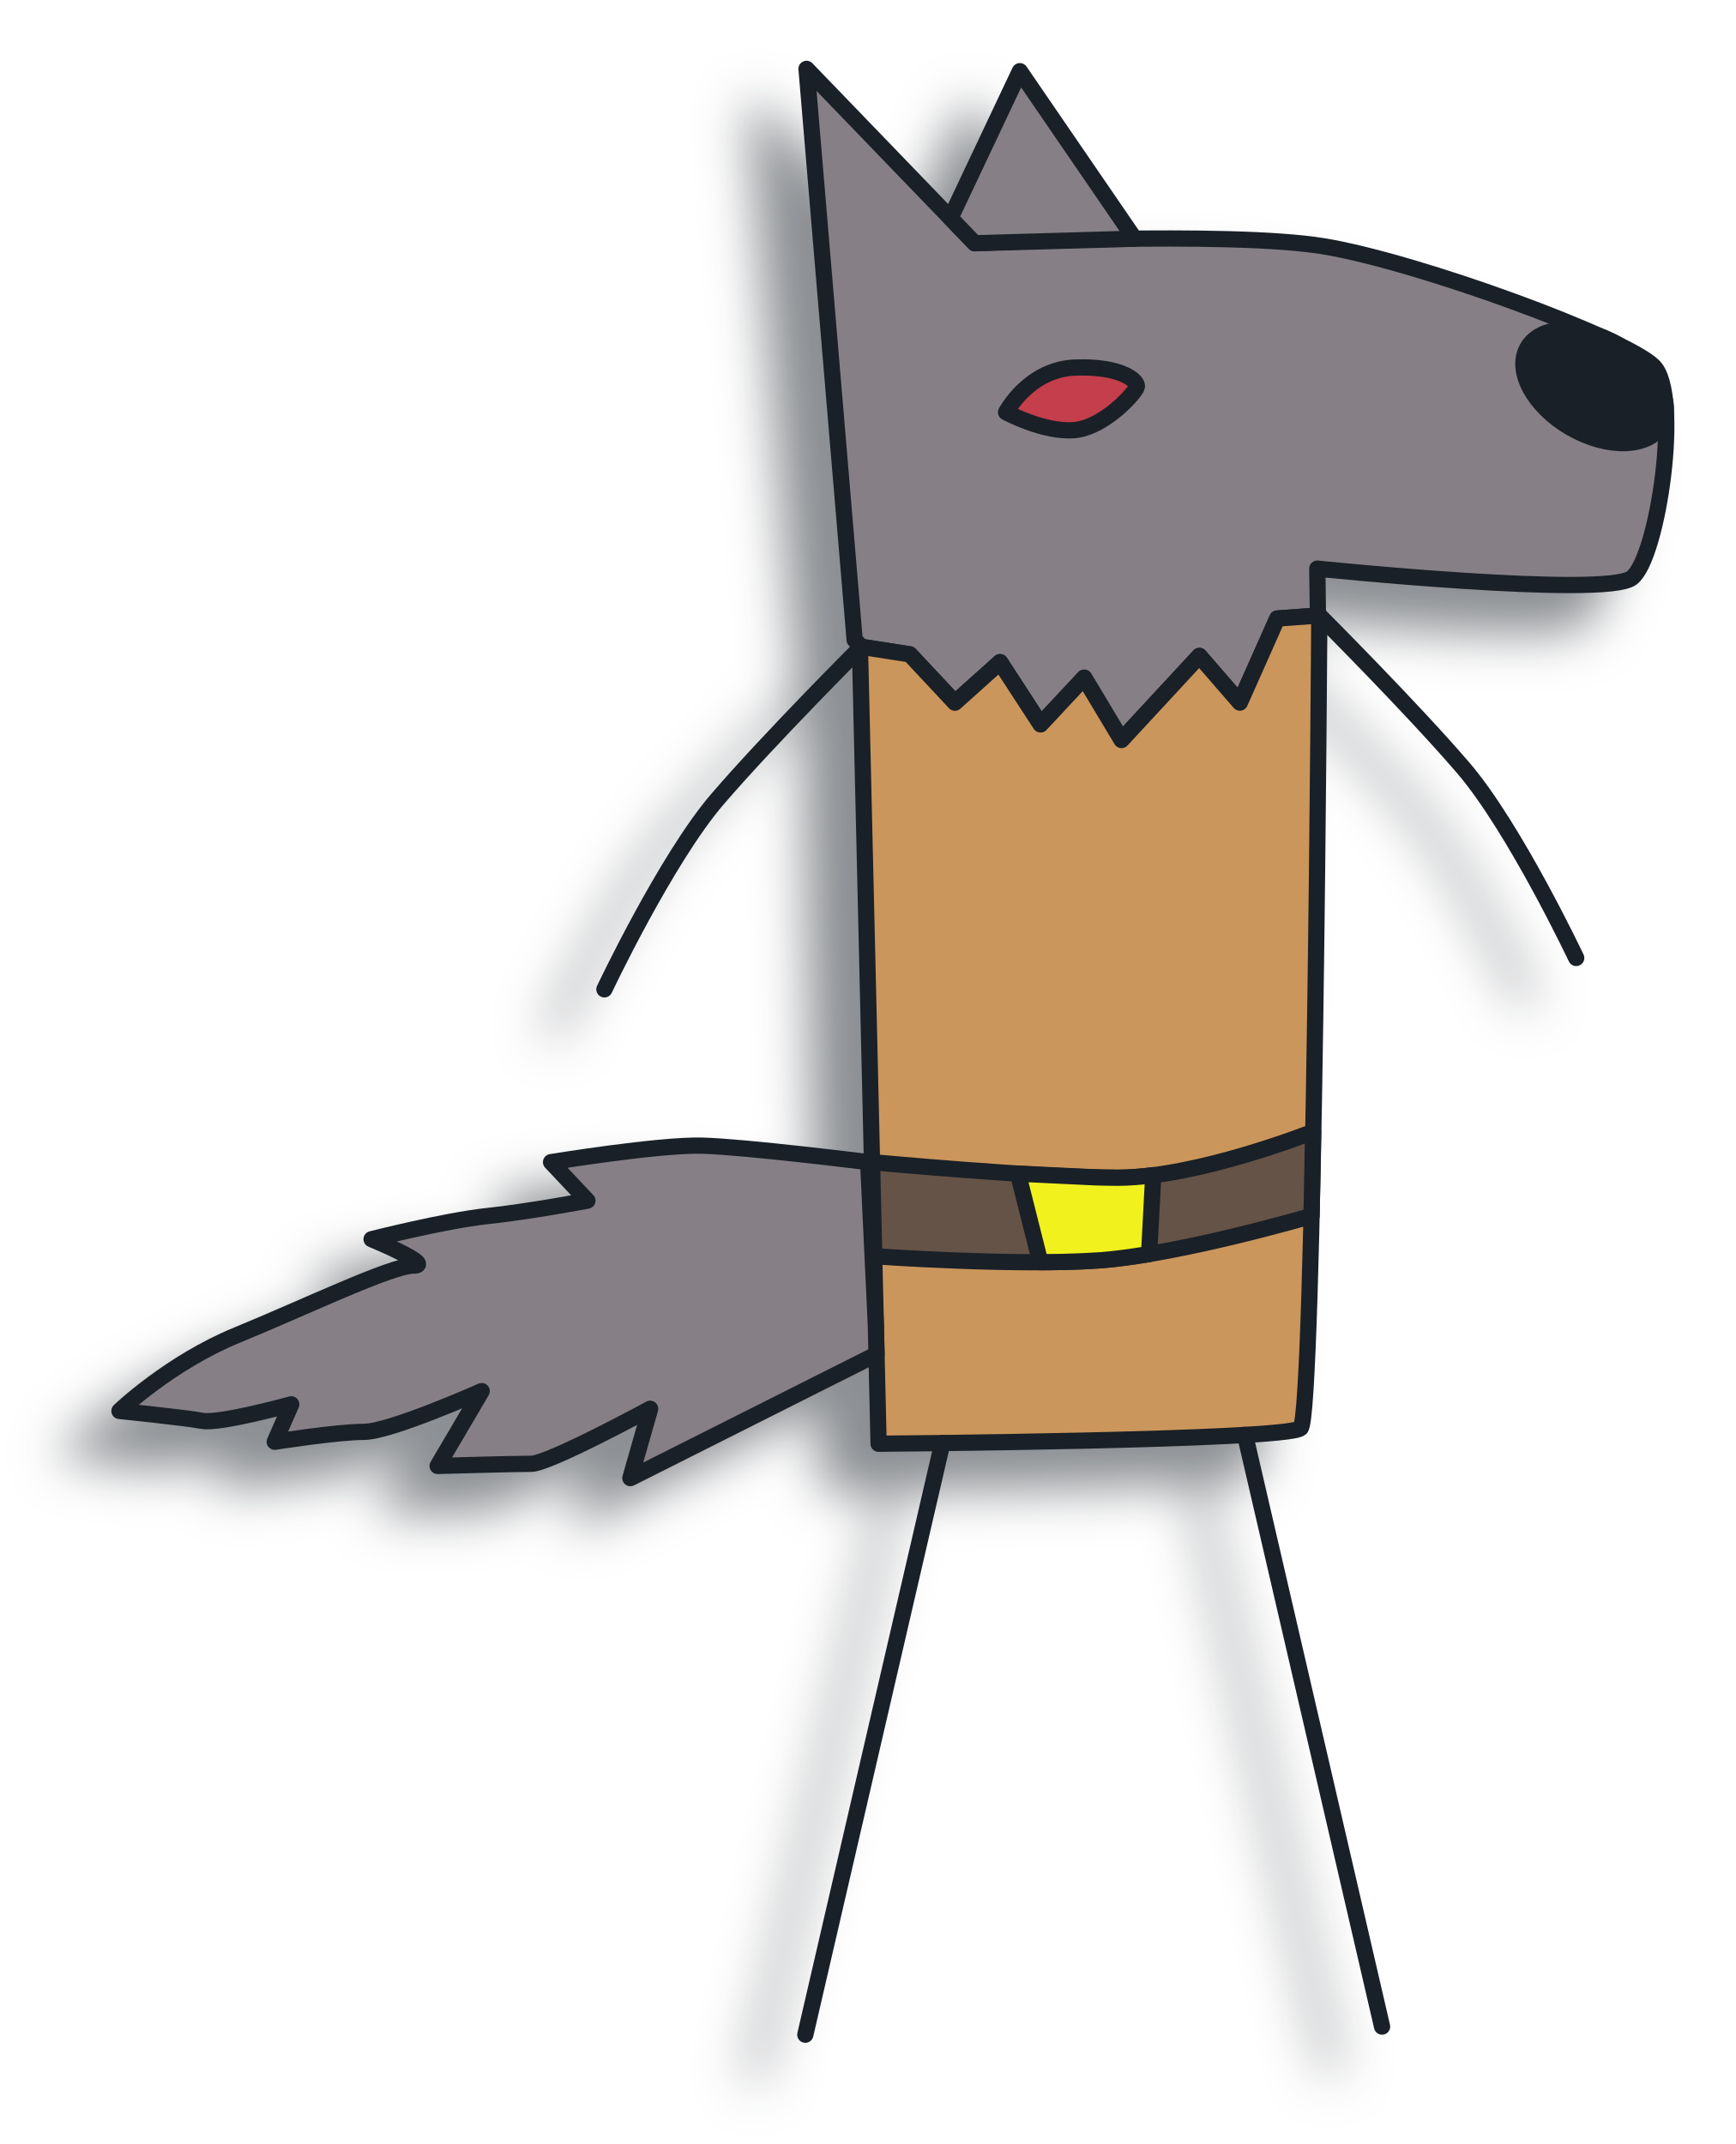
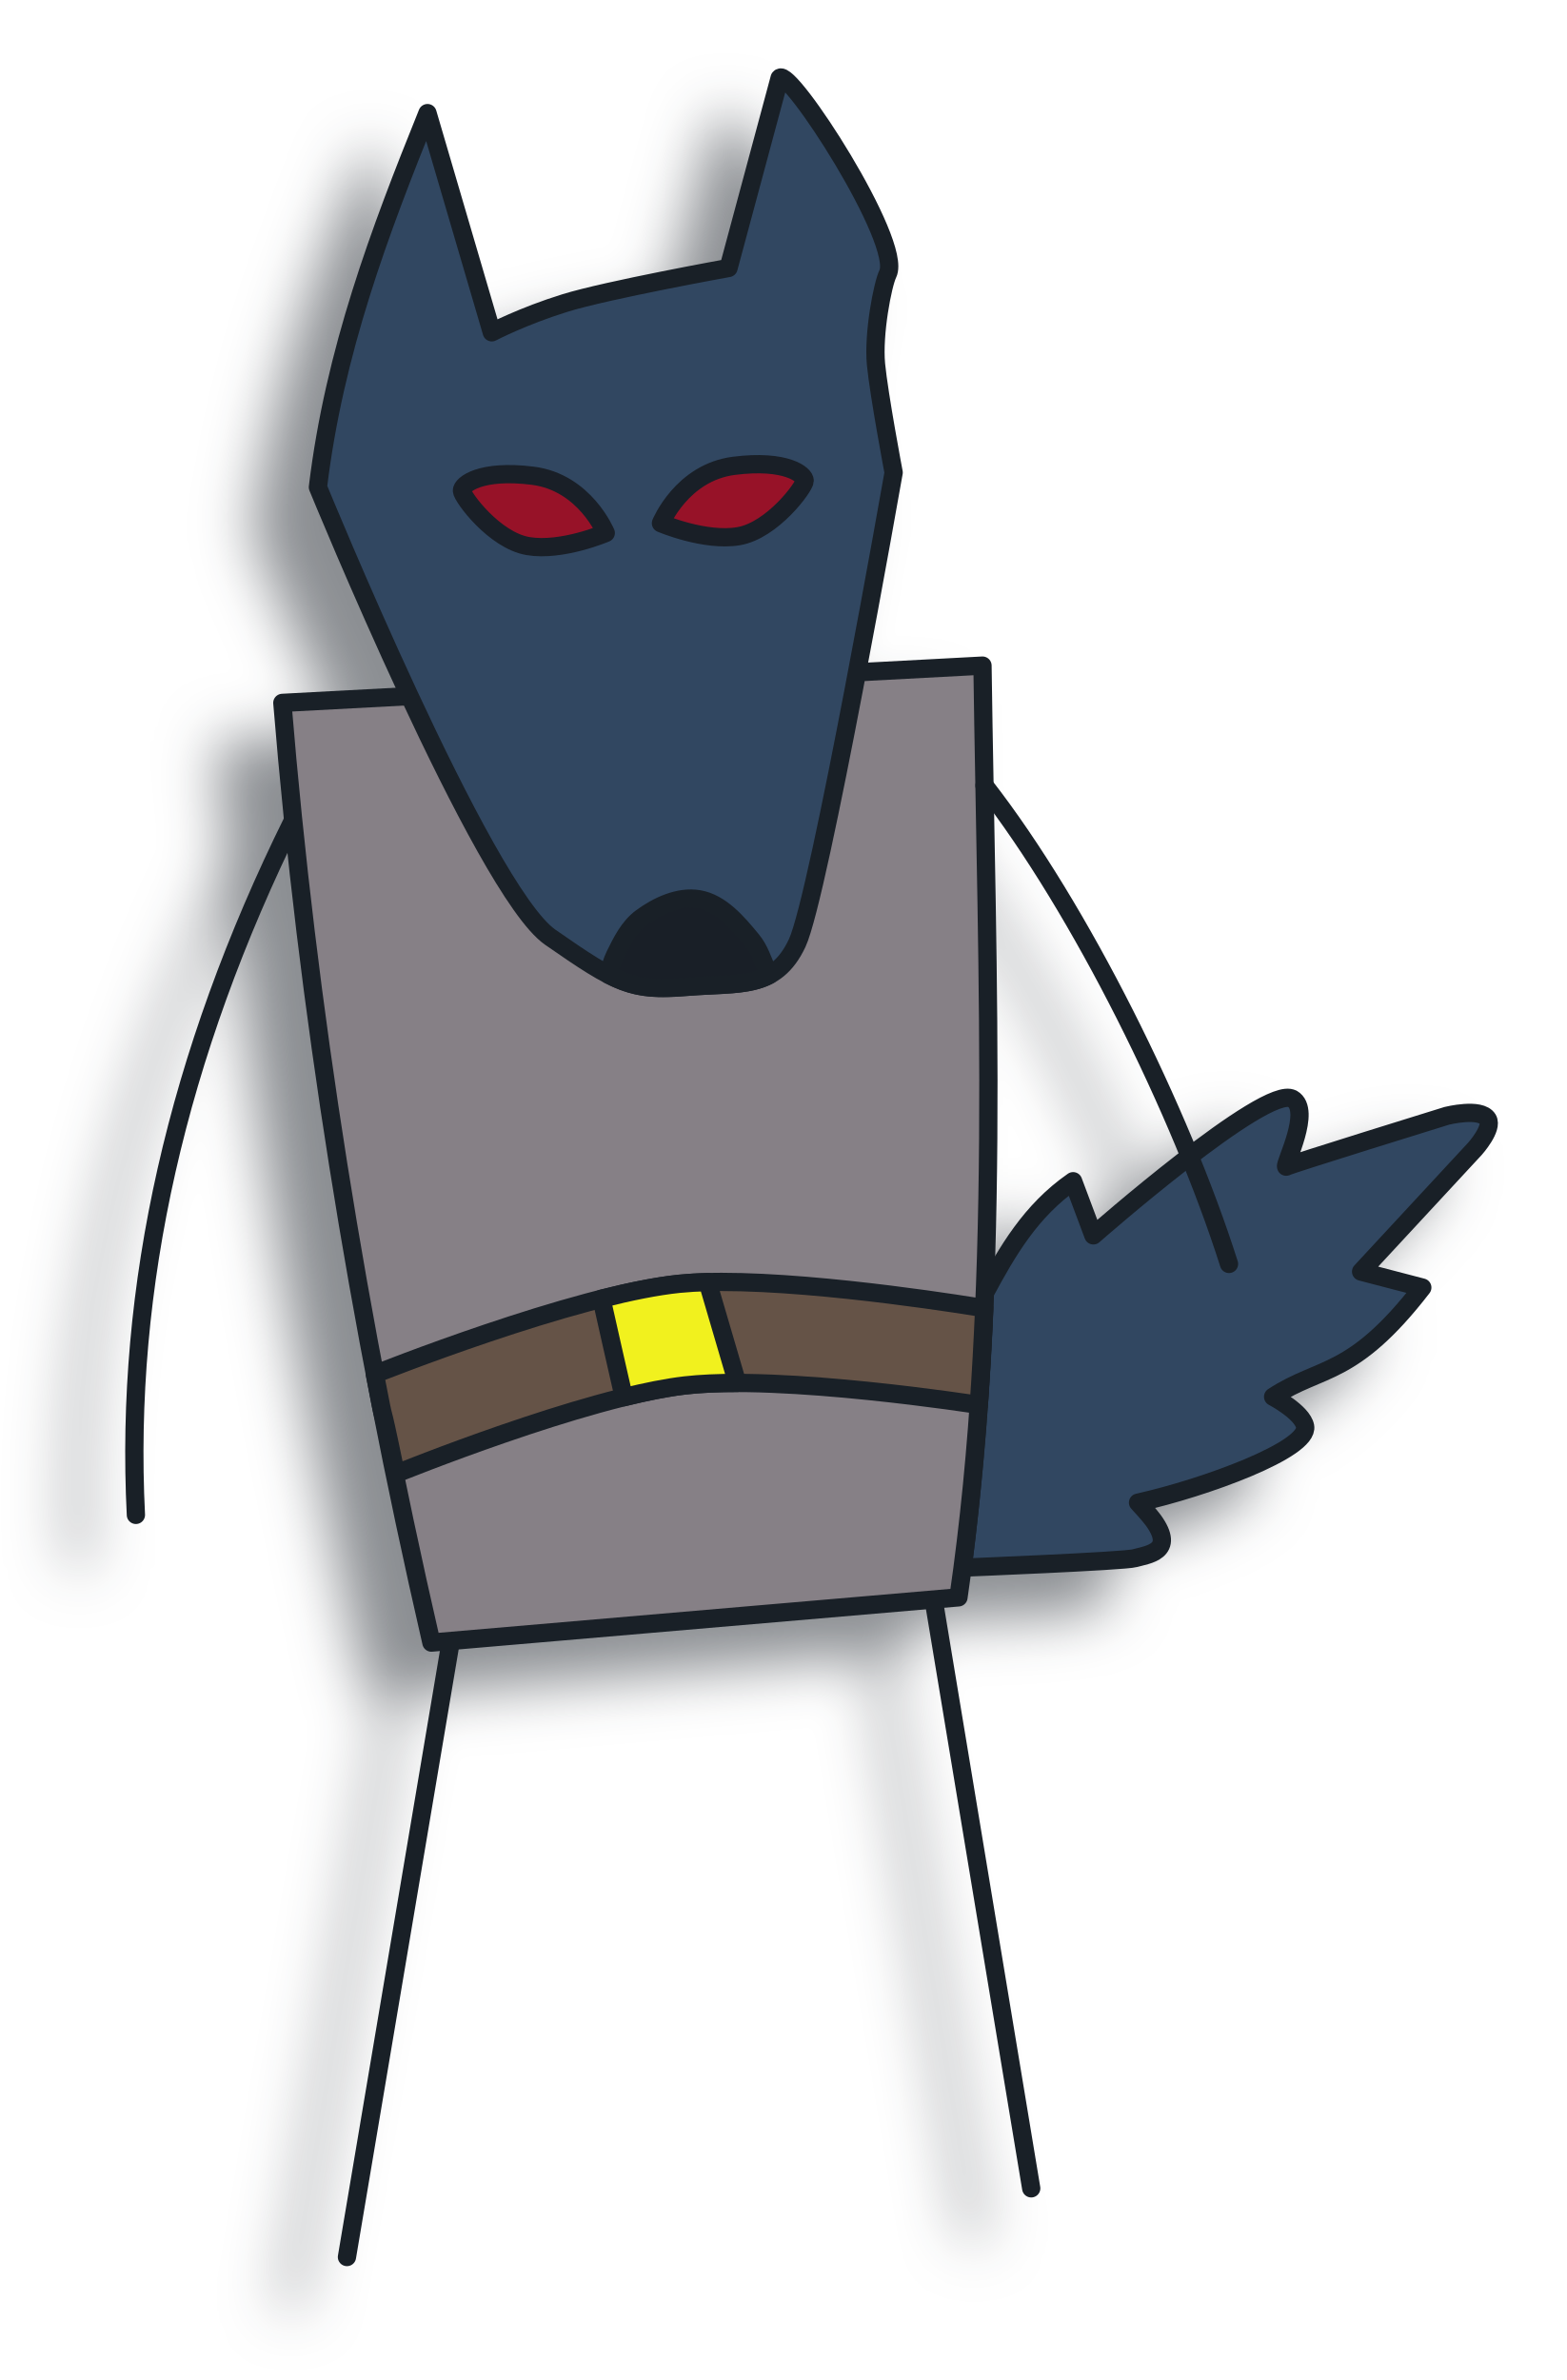
- <svg xmlns="http://www.w3.org/2000/svg" width="205.735" height="254.241" viewBox="0 0 54.434 67.268">
+ <svg xmlns="http://www.w3.org/2000/svg" width="165.122" height="250.912" viewBox="0 0 43.689 66.387">
  <defs>
-     <g id="c0" style="stroke:#192027;stroke-width:.321;stroke-dasharray:none;stroke-opacity:1">
-       <path d="m-15.654 8.062.951 11.284.047.047q.042.042.082.087l.003.003.957.15.892.953.892-.8.8 1.231.862-.923.738 1.23 1.538-1.66.8.922.739-1.661.804-.06-.013-.927s5.692.584 6.215.184.984-3.63.43-4.184c-.553-.554-4.645-2.061-6.522-2.37-1.877-.307-6.892-.06-6.892-.06z" style="fill:#868086;fill-opacity:1;stroke:#192027;stroke-width:.321;stroke-linecap:round;stroke-linejoin:round;stroke-miterlimit:3.3;stroke-dasharray:none;stroke-dashoffset:11.159;stroke-opacity:1" />
-       <path d="M-14.23 35.232s8.061-.062 8.338-.308.37-16.06.37-16.06l-.831.06-.739 1.662-.8-.923-1.538 1.662-.738-1.231-.862.923-.8-1.23-.892.8-.892-.955-.985-.153z" style="fill:#cb965b;fill-opacity:1;stroke:#192027;stroke-width:.321;stroke-linecap:round;stroke-linejoin:round;stroke-miterlimit:3.3;stroke-dasharray:none;stroke-dashoffset:11.159;stroke-opacity:1" />
-       <path d="M-14.316 31.527s2.879.202 4.479.078c1.6-.123 4.162-.876 4.162-.876l.031-1.662s-2.286.908-3.855.908-4.861-.308-4.861-.308z" style="fill:#655347;fill-opacity:1;stroke:#192027;stroke-width:.321;stroke-linecap:round;stroke-linejoin:round;stroke-miterlimit:3.3;stroke-dasharray:none;stroke-dashoffset:11.159;stroke-opacity:1" />
-       <path d="M-8.803 29.925c-.24.03-.475.05-.696.05-.138 0-.293-.003-.455-.008l-1.522-.073.441 1.75c.273 0 .538-.005.785-.016l.2-.01q.11-.005.213-.012c.292-.023.617-.067.952-.123z" style="fill:#f1f11e;fill-opacity:1;stroke:#192027;stroke-width:.321;stroke-linecap:round;stroke-linejoin:round;stroke-miterlimit:3.3;stroke-dasharray:none;stroke-dashoffset:11.159;stroke-opacity:1" />
-       <path d="M8.628 12.457a1.53.946 0 0 1-1.531.946 1.53.946 0 0 1-1.53-.946 1.53.946 0 0 1 1.53-.946 1.53.946 0 0 1 1.53.946" style="fill:#192027;stroke-linecap:round;stroke-linejoin:round;stroke-miterlimit:3.3;stroke-dashoffset:11.159" transform="rotate(30)" />
-       <path d="M-11.71 14.848s.738.4 1.338.354 1.23-.754 1.246-.862-.292-.407-1.215-.376-1.37.884-1.37.884" style="fill:#c43e4b;fill-opacity:1;stroke:#192027;stroke-width:.321;stroke-linecap:round;stroke-linejoin:round;stroke-miterlimit:3.3;stroke-dasharray:none;stroke-dashoffset:11.159;stroke-opacity:1" />
-       <path d="m-14.271 33.464-4.864 2.447.391-1.37s-2.001 1.087-2.35 1.087c-.347 0-1.849.043-1.849.043l.87-1.479s-1.805.805-2.327.805-1.762.196-1.762.196l.326-.74s-1.414.392-1.762.326c-.348-.065-1.632-.195-1.632-.195s1-.958 2.328-1.501c1.327-.544 3.046-1.371 3.48-1.371.436 0-.826-.522-.826-.522s1.458-.37 2.284-.457c.827-.087 1.98-.305 1.98-.305l-.718-.761s2.132-.348 2.98-.326c.85.021 3.286.326 3.286.326l.151 3.205z" style="fill:#868086;fill-opacity:1;stroke:#192027;stroke-width:.321;stroke-linecap:round;stroke-linejoin:round;stroke-miterlimit:3.3;stroke-dasharray:none;stroke-dashoffset:11.159;stroke-opacity:1" />
-       <path d="M-19.648 26.252s1.215-2.57 2.23-3.754c1.016-1.184 2.847-3.015 2.847-3.015M-.446 25.632s-1.215-2.569-2.23-3.754c-1.016-1.184-2.846-3.015-2.846-3.015M-12.97 35.218l-2.708 11.692M-6.99 35.058l2.708 11.692" style="fill:none;fill-opacity:1;stroke:#192027;stroke-width:.321;stroke-linecap:round;stroke-linejoin:round;stroke-miterlimit:3.3;stroke-dasharray:none;stroke-dashoffset:11.159;stroke-opacity:1" />
-       <path d="m-12.81 11.01 1.371-2.902 2.268 3.31-3.16.09z" style="fill:#868086;fill-opacity:1;stroke:#192027;stroke-width:.321;stroke-linecap:round;stroke-linejoin:round;stroke-miterlimit:3.3;stroke-dasharray:none;stroke-dashoffset:11.159;stroke-opacity:1" />
+     <g id="c0">
+       <path d="M441.86 94.434q-3.066 6.197-2.763 12.207" style="fill:none;stroke:#192027;stroke-width:.321;stroke-linecap:round;stroke-linejoin:round;stroke-miterlimit:3.3;stroke-dasharray:none;paint-order:normal" />
+       <path d="m444.63 108.856-1.825 10.824M453.112 108.128l1.715 10.345" style="fill:#192027;fill-opacity:1;stroke:#192027;stroke-width:.321;stroke-linecap:round;stroke-linejoin:round;stroke-miterlimit:3.3;stroke-dasharray:none;paint-order:normal" />
+       <path d="M459.416 99.332c-.464-.267-3.497 2.398-3.497 2.398l-.356-.951c-.744.516-1.158 1.233-1.55 1.963a53 53 0 0 1-.39 4.826s2.84-.113 3.023-.166c.212-.062.735-.106.323-.67-.08-.109-.265-.306-.265-.306 1.168-.259 3.012-.934 2.935-1.34-.047-.25-.562-.52-.562-.52.84-.551 1.393-.329 2.621-1.919l-1.075-.28 2.001-2.159s.321-.359.224-.52c-.125-.207-.72-.058-.72-.058s-2.778.86-2.82.893h-.002v-.001l-.001-.001c-.026-.059.456-.99.111-1.19" style="fill:#314761;fill-opacity:1;stroke:#192027;stroke-width:.321;stroke-linecap:round;stroke-linejoin:round;stroke-miterlimit:3.3;stroke-dasharray:none;paint-order:normal" />
+       <path d="M441.67 92.375q.655 7.975 2.619 16.51l9.26-.795c.755-5.193.498-10.82.422-16.37z" style="fill:#868086;fill-opacity:1;stroke:#192027;stroke-width:.321;stroke-linecap:round;stroke-linejoin:round;stroke-miterlimit:3.3;stroke-dasharray:none;paint-order:normal" />
+       <path d="M442.295 88.585s2.9 7.086 4.082 7.907c1.18.822 1.437.95 2.387.873s1.566.051 1.951-.77c.386-.822 1.695-8.267 1.695-8.267s-.258-1.362-.31-1.901c-.051-.54.117-1.406.207-1.59.27-.552-1.738-3.648-1.9-3.44l-.898 3.337s-2.131.385-2.875.616-1.284.514-1.284.514l-1.13-3.851c-.84 2.08-1.636 4.185-1.925 6.572" style="fill:#314761;fill-opacity:1;stroke:#192027;stroke-width:.321;stroke-linecap:round;stroke-linejoin:round;stroke-miterlimit:3.3;stroke-dasharray:none;paint-order:normal" />
+       <path d="M448.322 89.218s.772.33 1.365.228 1.156-.865 1.16-.973c.006-.109-.328-.38-1.244-.263s-1.281 1.008-1.281 1.008M447.352 89.39s-.772.33-1.365.23-1.156-.863-1.162-.972.328-.379 1.245-.264c.916.115 1.282 1.006 1.282 1.006" style="fill:#971228;fill-opacity:1;stroke:#191f27;stroke-width:.321;stroke-linecap:round;stroke-linejoin:round;stroke-miterlimit:3.3;stroke-dasharray:none;stroke-dashoffset:11.159;stroke-opacity:1" />
+       <path d="M448.989 95.825c-.35-.061-.729.116-1.014.327-.216.16-.345.42-.462.66a1.2 1.2 0 0 0-.104.342c.443.227.765.259 1.355.21.618-.05 1.095-.012 1.459-.207-.127-.28-.163-.441-.31-.62-.247-.3-.54-.646-.924-.712" style="fill:#191f27;fill-opacity:1;stroke:#192027;stroke-width:.321;stroke-linecap:round;stroke-linejoin:round;stroke-miterlimit:3.3;stroke-dasharray:none;paint-order:normal" />
+       <path d="M449.385 102.548c-.269 0-.52.01-.742.033-1.848.19-5.34 1.585-5.348 1.588.238 1.24.025.081.369 1.75.034-.013 3.322-1.348 5.078-1.552 1.712-.198 5.16.341 5.164.342.039-.548.071-1.145.095-1.699-.128-.022-2.783-.463-4.616-.462" style="fill:#655347;fill-opacity:1;stroke:#192027;stroke-width:.321;stroke-linecap:round;stroke-linejoin:round;stroke-miterlimit:3.3;stroke-dasharray:none;paint-order:normal" />
+       <path d="M449.142 102.551a7 7 0 0 0-.5.03c-.396.041-.868.137-1.365.263.107.476.278 1.235.392 1.73.389-.096.756-.17 1.073-.207.27-.031.583-.044.92-.044z" style="fill:#f1f11e;fill-opacity:1;stroke:#192027;stroke-width:.321;stroke-linecap:round;stroke-linejoin:round;stroke-miterlimit:3.3;stroke-dasharray:none;paint-order:normal" />
+       <path d="M454.006 93.827c1.688 2.166 3.45 5.74 4.296 8.405" style="fill:none;stroke:#192027;stroke-width:.321;stroke-linecap:round;stroke-linejoin:round;stroke-miterlimit:3.3;stroke-dasharray:none;paint-order:normal" />
    </g>
-     <filter id="a" width="1.122" height="1.091" x="-.077" y="-.035" style="color-interpolation-filters:sRGB">
+     <filter id="a" width="1.156" height="1.092" x="-.099" y="-.036" style="color-interpolation-filters:sRGB">
      <feFlood flood-color="#191f27" flood-opacity=".502" result="flood" />
      <feGaussianBlur in="SourceGraphic" result="blur" stdDeviation=".5" />
      <feOffset dx="-1" dy=".8" in="blur" result="offset" />
      <feComposite in="flood" in2="offset" operator="in" result="comp1" />
    </filter>
  </defs>
-   <g transform="translate(50.155 -10.639)scale(1.58766)" style="filter:url(#a)">
+   <g transform="translate(-693.346 -127.054)scale(1.58766)" style="filter:url(#a)">
    <use href="#c0" />
  </g>
-   <g transform="translate(50.155 -10.639)scale(1.58766)">
+   <g transform="translate(-693.346 -127.054)scale(1.58766)">
    <use href="#c0" />
  </g>
</svg>
